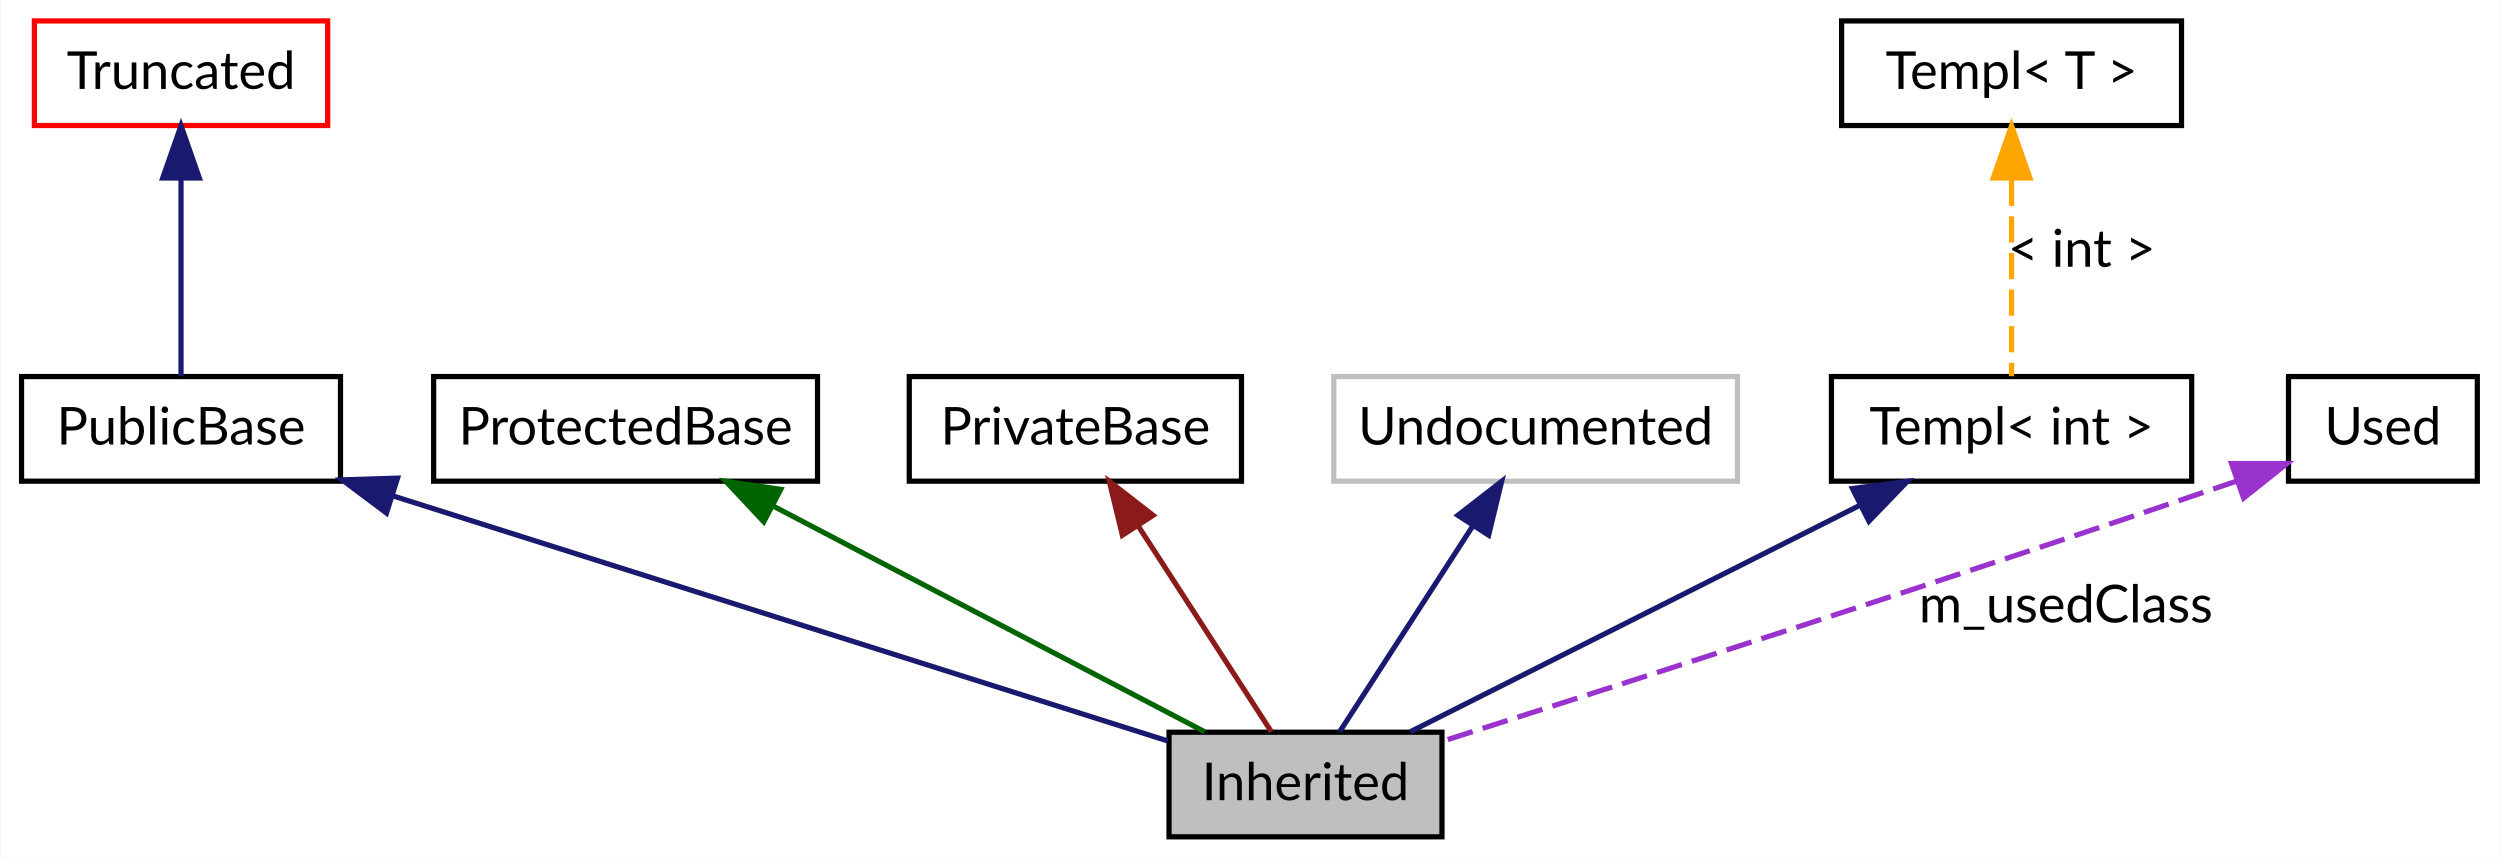
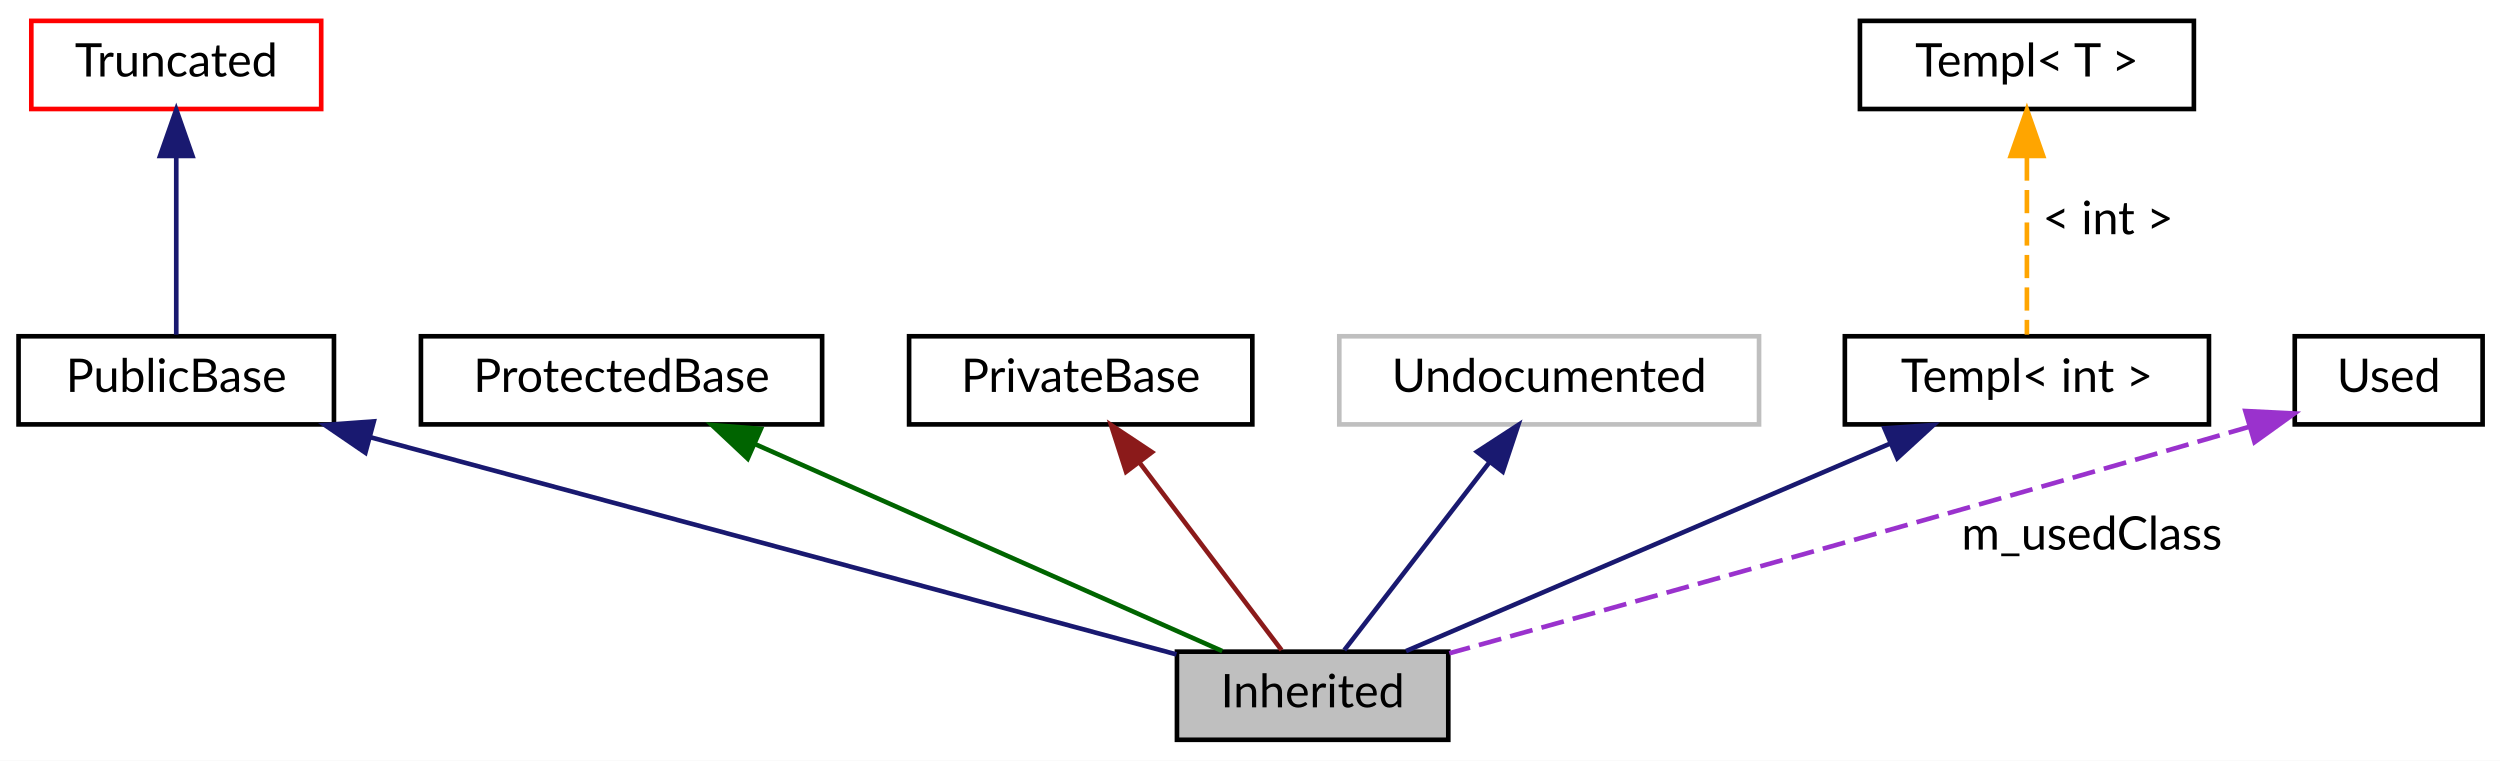
- <svg xmlns="http://www.w3.org/2000/svg" xmlns:xlink="http://www.w3.org/1999/xlink" width="478pt" height="164pt" viewBox="0.00 0.00 477.77 164.00">
+ <svg xmlns="http://www.w3.org/2000/svg" xmlns:xlink="http://www.w3.org/1999/xlink" width="539pt" height="164pt" viewBox="0.00 0.00 539.00 164.00">
  <g id="graph0" class="graph" transform="scale(1 1) rotate(0) translate(4 160)">
-     <polygon fill="#ffffff" stroke="transparent" points="-4,4 -4,-160 473.769,-160 473.769,4 -4,4" />
+     <polygon fill="white" stroke="none" points="-4,4 -4,-160 535,-160 535,4 -4,4" />
    <g id="node1" class="node">
-       <polygon fill="#bfbfbf" stroke="#000000" points="271.59,-20 219.402,-20 219.402,0 271.59,0 271.59,-20" />
-       <text text-anchor="middle" x="245.496" y="-7" font-family="Lato" font-size="10.00" fill="#000000">Inherited</text>
+       <polygon fill="#bfbfbf" stroke="black" points="308.25,-19.5 249.75,-19.5 249.75,-0.5 308.25,-0.5 308.25,-19.5" />
+       <text text-anchor="middle" x="279" y="-7.5" font-family="Lato" font-size="10.00">Inherited</text>
    </g>
    <g id="node2" class="node">
      <g id="a_node2">
        <a xlink:href="$classPublicBase.html" xlink:title="PublicBase">
-           <polygon fill="none" stroke="#000000" points="60.988,-88 .004,-88 .004,-68 60.988,-68 60.988,-88" />
-           <text text-anchor="middle" x="30.496" y="-75" font-family="Lato" font-size="10.00" fill="#000000">PublicBase</text>
+           <polygon fill="none" stroke="black" points="68,-87.5 0,-87.5 0,-68.5 68,-68.5 68,-87.5" />
+           <text text-anchor="middle" x="34" y="-75.5" font-family="Lato" font-size="10.00">PublicBase</text>
        </a>
      </g>
    </g>
    <g id="edge1" class="edge">
-       <path fill="none" stroke="#191970" d="M70.982,-65.195C114.416,-51.458 182.13,-30.041 219.145,-18.334" />
-       <polygon fill="#191970" stroke="#191970" points="69.779,-61.905 61.3,-68.257 71.89,-68.579 69.779,-61.905" />
+       <path fill="none" stroke="midnightblue" d="M75.78,-65.745C125.248,-52.419 206.366,-30.567 249.641,-18.909" />
+       <polygon fill="midnightblue" stroke="midnightblue" points="74.775,-62.391 66.029,-68.372 76.596,-69.15 74.775,-62.391" />
    </g>
    <g id="node3" class="node">
      <g id="a_node3">
        <a xlink:href="$classTruncated.html" xlink:title="Truncated">
-           <polygon fill="none" stroke="#ff0000" points="58.532,-156 2.46,-156 2.46,-136 58.532,-136 58.532,-156" />
-           <text text-anchor="middle" x="30.496" y="-143" font-family="Lato" font-size="10.00" fill="#000000">Truncated</text>
+           <polygon fill="none" stroke="red" points="65.25,-155.5 2.75,-155.5 2.75,-136.5 65.25,-136.5 65.25,-155.5" />
+           <text text-anchor="middle" x="34" y="-143.5" font-family="Lato" font-size="10.00">Truncated</text>
        </a>
      </g>
    </g>
    <g id="edge2" class="edge">
-       <path fill="none" stroke="#191970" d="M30.496,-125.633C30.496,-113.233 30.496,-97.933 30.496,-88.075" />
-       <polygon fill="#191970" stroke="#191970" points="26.996,-125.966 30.496,-135.966 33.996,-125.966 26.996,-125.966" />
+       <path fill="none" stroke="midnightblue" d="M34,-126.041C34,-113.472 34,-97.563 34,-87.841" />
+       <polygon fill="midnightblue" stroke="midnightblue" points="30.5,-126.372 34,-136.372 37.5,-126.372 30.5,-126.372" />
    </g>
    <g id="node4" class="node">
      <g id="a_node4">
        <a xlink:href="$classProtectedBase.html" xlink:title="ProtectedBase">
-           <polygon fill="none" stroke="#000000" points="152.195,-88 78.797,-88 78.797,-68 152.195,-68 152.195,-88" />
-           <text text-anchor="middle" x="115.496" y="-75" font-family="Lato" font-size="10.00" fill="#000000">ProtectedBase</text>
+           <polygon fill="none" stroke="black" points="173.25,-87.5 86.75,-87.5 86.75,-68.5 173.25,-68.5 173.25,-87.5" />
+           <text text-anchor="middle" x="130" y="-75.5" font-family="Lato" font-size="10.00">ProtectedBase</text>
        </a>
      </g>
    </g>
    <g id="edge3" class="edge">
-       <path fill="none" stroke="#006400" d="M143.664,-63.266C168.627,-50.209 204.407,-31.492 226.235,-20.075" />
-       <polygon fill="#006400" stroke="#006400" points="141.917,-60.23 134.678,-67.966 145.161,-66.433 141.917,-60.23" />
+       <path fill="none" stroke="darkgreen" d="M158.883,-64.206C188.533,-51.072 233.858,-30.996 259.516,-19.631" />
+       <polygon fill="darkgreen" stroke="darkgreen" points="157.205,-61.121 149.479,-68.372 160.04,-67.522 157.205,-61.121" />
    </g>
    <g id="node5" class="node">
      <g id="a_node5">
        <a xlink:href="$classPrivateBase.html" xlink:title="PrivateBase">
-           <polygon fill="none" stroke="#000000" points="233.256,-88 169.736,-88 169.736,-68 233.256,-68 233.256,-88" />
-           <text text-anchor="middle" x="201.496" y="-75" font-family="Lato" font-size="10.00" fill="#000000">PrivateBase</text>
+           <polygon fill="none" stroke="black" points="266,-87.5 192,-87.5 192,-68.5 266,-68.5 266,-87.5" />
+           <text text-anchor="middle" x="229" y="-75.5" font-family="Lato" font-size="10.00">PrivateBase</text>
        </a>
      </g>
    </g>
    <g id="edge4" class="edge">
-       <path fill="none" stroke="#8b1a1a" d="M213.462,-59.507C221.679,-46.808 232.273,-30.436 238.977,-20.075" />
-       <polygon fill="#8b1a1a" stroke="#8b1a1a" points="210.482,-57.669 207.988,-67.966 216.359,-61.472 210.482,-57.669" />
+       <path fill="none" stroke="#8b1a1a" d="M241.644,-60.31C251.391,-47.444 264.486,-30.158 272.302,-19.841" />
+       <polygon fill="#8b1a1a" stroke="#8b1a1a" points="238.785,-58.287 235.537,-68.372 244.365,-62.514 238.785,-58.287" />
    </g>
    <g id="node6" class="node">
-       <polygon fill="none" stroke="#bfbfbf" points="328.09,-88 250.902,-88 250.902,-68 328.09,-68 328.09,-88" />
-       <text text-anchor="middle" x="289.496" y="-75" font-family="Lato" font-size="10.00" fill="#000000">Undocumented</text>
+       <polygon fill="none" stroke="#bfbfbf" points="375.25,-87.5 284.75,-87.5 284.75,-68.5 375.25,-68.5 375.25,-87.5" />
+       <text text-anchor="middle" x="330" y="-75.5" font-family="Lato" font-size="10.00">Undocumented</text>
    </g>
    <g id="edge5" class="edge">
-       <path fill="none" stroke="#191970" d="M277.53,-59.507C269.313,-46.808 258.719,-30.436 252.015,-20.075" />
-       <polygon fill="#191970" stroke="#191970" points="274.633,-61.472 283.004,-67.966 280.51,-57.669 274.633,-61.472" />
+       <path fill="none" stroke="midnightblue" d="M317.103,-60.31C307.161,-47.444 293.804,-30.158 285.832,-19.841" />
+       <polygon fill="midnightblue" stroke="midnightblue" points="314.449,-62.599 323.333,-68.372 319.988,-58.319 314.449,-62.599" />
    </g>
    <g id="node7" class="node">
      <g id="a_node7">
        <a xlink:href="$classTempl.html" xlink:title="Templ&lt; int &gt;">
-           <polygon fill="none" stroke="#000000" points="414.938,-88 346.054,-88 346.054,-68 414.938,-68 414.938,-88" />
-           <text text-anchor="middle" x="380.496" y="-75" font-family="Lato" font-size="10.00" fill="#000000">Templ&lt; int &gt;</text>
+           <polygon fill="none" stroke="black" points="472.25,-87.5 393.75,-87.5 393.75,-68.5 472.25,-68.5 472.25,-87.5" />
+           <text text-anchor="middle" x="433" y="-75.5" font-family="Lato" font-size="10.00">Templ&lt; int &gt;</text>
        </a>
      </g>
    </g>
    <g id="edge6" class="edge">
-       <path fill="none" stroke="#191970" d="M351.587,-63.438C325.65,-50.374 288.265,-31.543 265.497,-20.075" />
-       <polygon fill="#191970" stroke="#191970" points="350.071,-66.594 360.576,-67.966 353.22,-60.342 350.071,-66.594" />
+       <path fill="none" stroke="midnightblue" d="M403.547,-64.377C372.91,-51.247 325.772,-31.045 299.138,-19.631" />
+       <polygon fill="midnightblue" stroke="midnightblue" points="402.297,-67.649 412.867,-68.372 405.054,-61.215 402.297,-67.649" />
    </g>
    <g id="node8" class="node">
      <g id="a_node8">
        <a xlink:href="$classTempl.html" xlink:title="Templ&lt; T &gt;">
-           <polygon fill="none" stroke="#000000" points="412.991,-156 348.001,-156 348.001,-136 412.991,-136 412.991,-156" />
-           <text text-anchor="middle" x="380.496" y="-143" font-family="Lato" font-size="10.00" fill="#000000">Templ&lt; T &gt;</text>
+           <polygon fill="none" stroke="black" points="469,-155.5 397,-155.5 397,-136.5 469,-136.5 469,-155.5" />
+           <text text-anchor="middle" x="433" y="-143.5" font-family="Lato" font-size="10.00">Templ&lt; T &gt;</text>
        </a>
      </g>
    </g>
    <g id="edge7" class="edge">
-       <path fill="none" stroke="#ffa500" stroke-dasharray="5,2" d="M380.496,-125.633C380.496,-113.233 380.496,-97.933 380.496,-88.075" />
-       <polygon fill="#ffa500" stroke="#ffa500" points="376.996,-125.966 380.496,-135.966 383.996,-125.966 376.996,-125.966" />
-       <text text-anchor="middle" x="393.914" y="-109" font-family="Lato" font-size="10.00" fill="#000000">&lt; int &gt;</text>
+       <path fill="none" stroke="orange" stroke-dasharray="5,2" d="M433,-126.041C433,-113.472 433,-97.563 433,-87.841" />
+       <polygon fill="orange" stroke="orange" points="429.5,-126.372 433,-136.372 436.5,-126.372 429.5,-126.372" />
+       <text text-anchor="middle" x="450.5" y="-109.5" font-family="Lato" font-size="10.00">&lt; int &gt;</text>
    </g>
    <g id="node9" class="node">
      <g id="a_node9">
        <a xlink:href="$classUsed.html" xlink:title="Used">
-           <polygon fill="none" stroke="#000000" points="469.546,-88 433.446,-88 433.446,-68 469.546,-68 469.546,-88" />
-           <text text-anchor="middle" x="451.496" y="-75" font-family="Lato" font-size="10.00" fill="#000000">Used</text>
+           <polygon fill="none" stroke="black" points="531.25,-87.5 490.75,-87.5 490.75,-68.5 531.25,-68.5 531.25,-87.5" />
+           <text text-anchor="middle" x="511" y="-75.5" font-family="Lato" font-size="10.00">Used</text>
        </a>
      </g>
    </g>
    <g id="edge8" class="edge">
-       <path fill="none" stroke="#9a32cd" stroke-dasharray="5,2" d="M423.79,-68.1C423.692,-68.067 423.594,-68.033 423.496,-68 369.822,-49.675 306.616,-29.383 271.812,-18.32" />
-       <polygon fill="#9a32cd" stroke="#9a32cd" points="422.552,-71.375 433.147,-71.364 424.857,-64.766 422.552,-71.375" />
-       <text text-anchor="middle" x="390.882" y="-41" font-family="Lato" font-size="10.00" fill="#000000">m_usedClass</text>
+       <path fill="none" stroke="#9a32cd" stroke-dasharray="5,2" d="M481.294,-68.086C481.196,-68.057 481.098,-68.028 481,-68 419.773,-50.179 347.86,-30.086 308.482,-19.156" />
+       <polygon fill="#9a32cd" stroke="#9a32cd" points="480.098,-71.382 490.68,-70.855 482.079,-64.668 480.098,-71.382" />
+       <text text-anchor="middle" x="447" y="-41.5" font-family="Lato" font-size="10.00">m_usedClass</text>
    </g>
  </g>
</svg>
